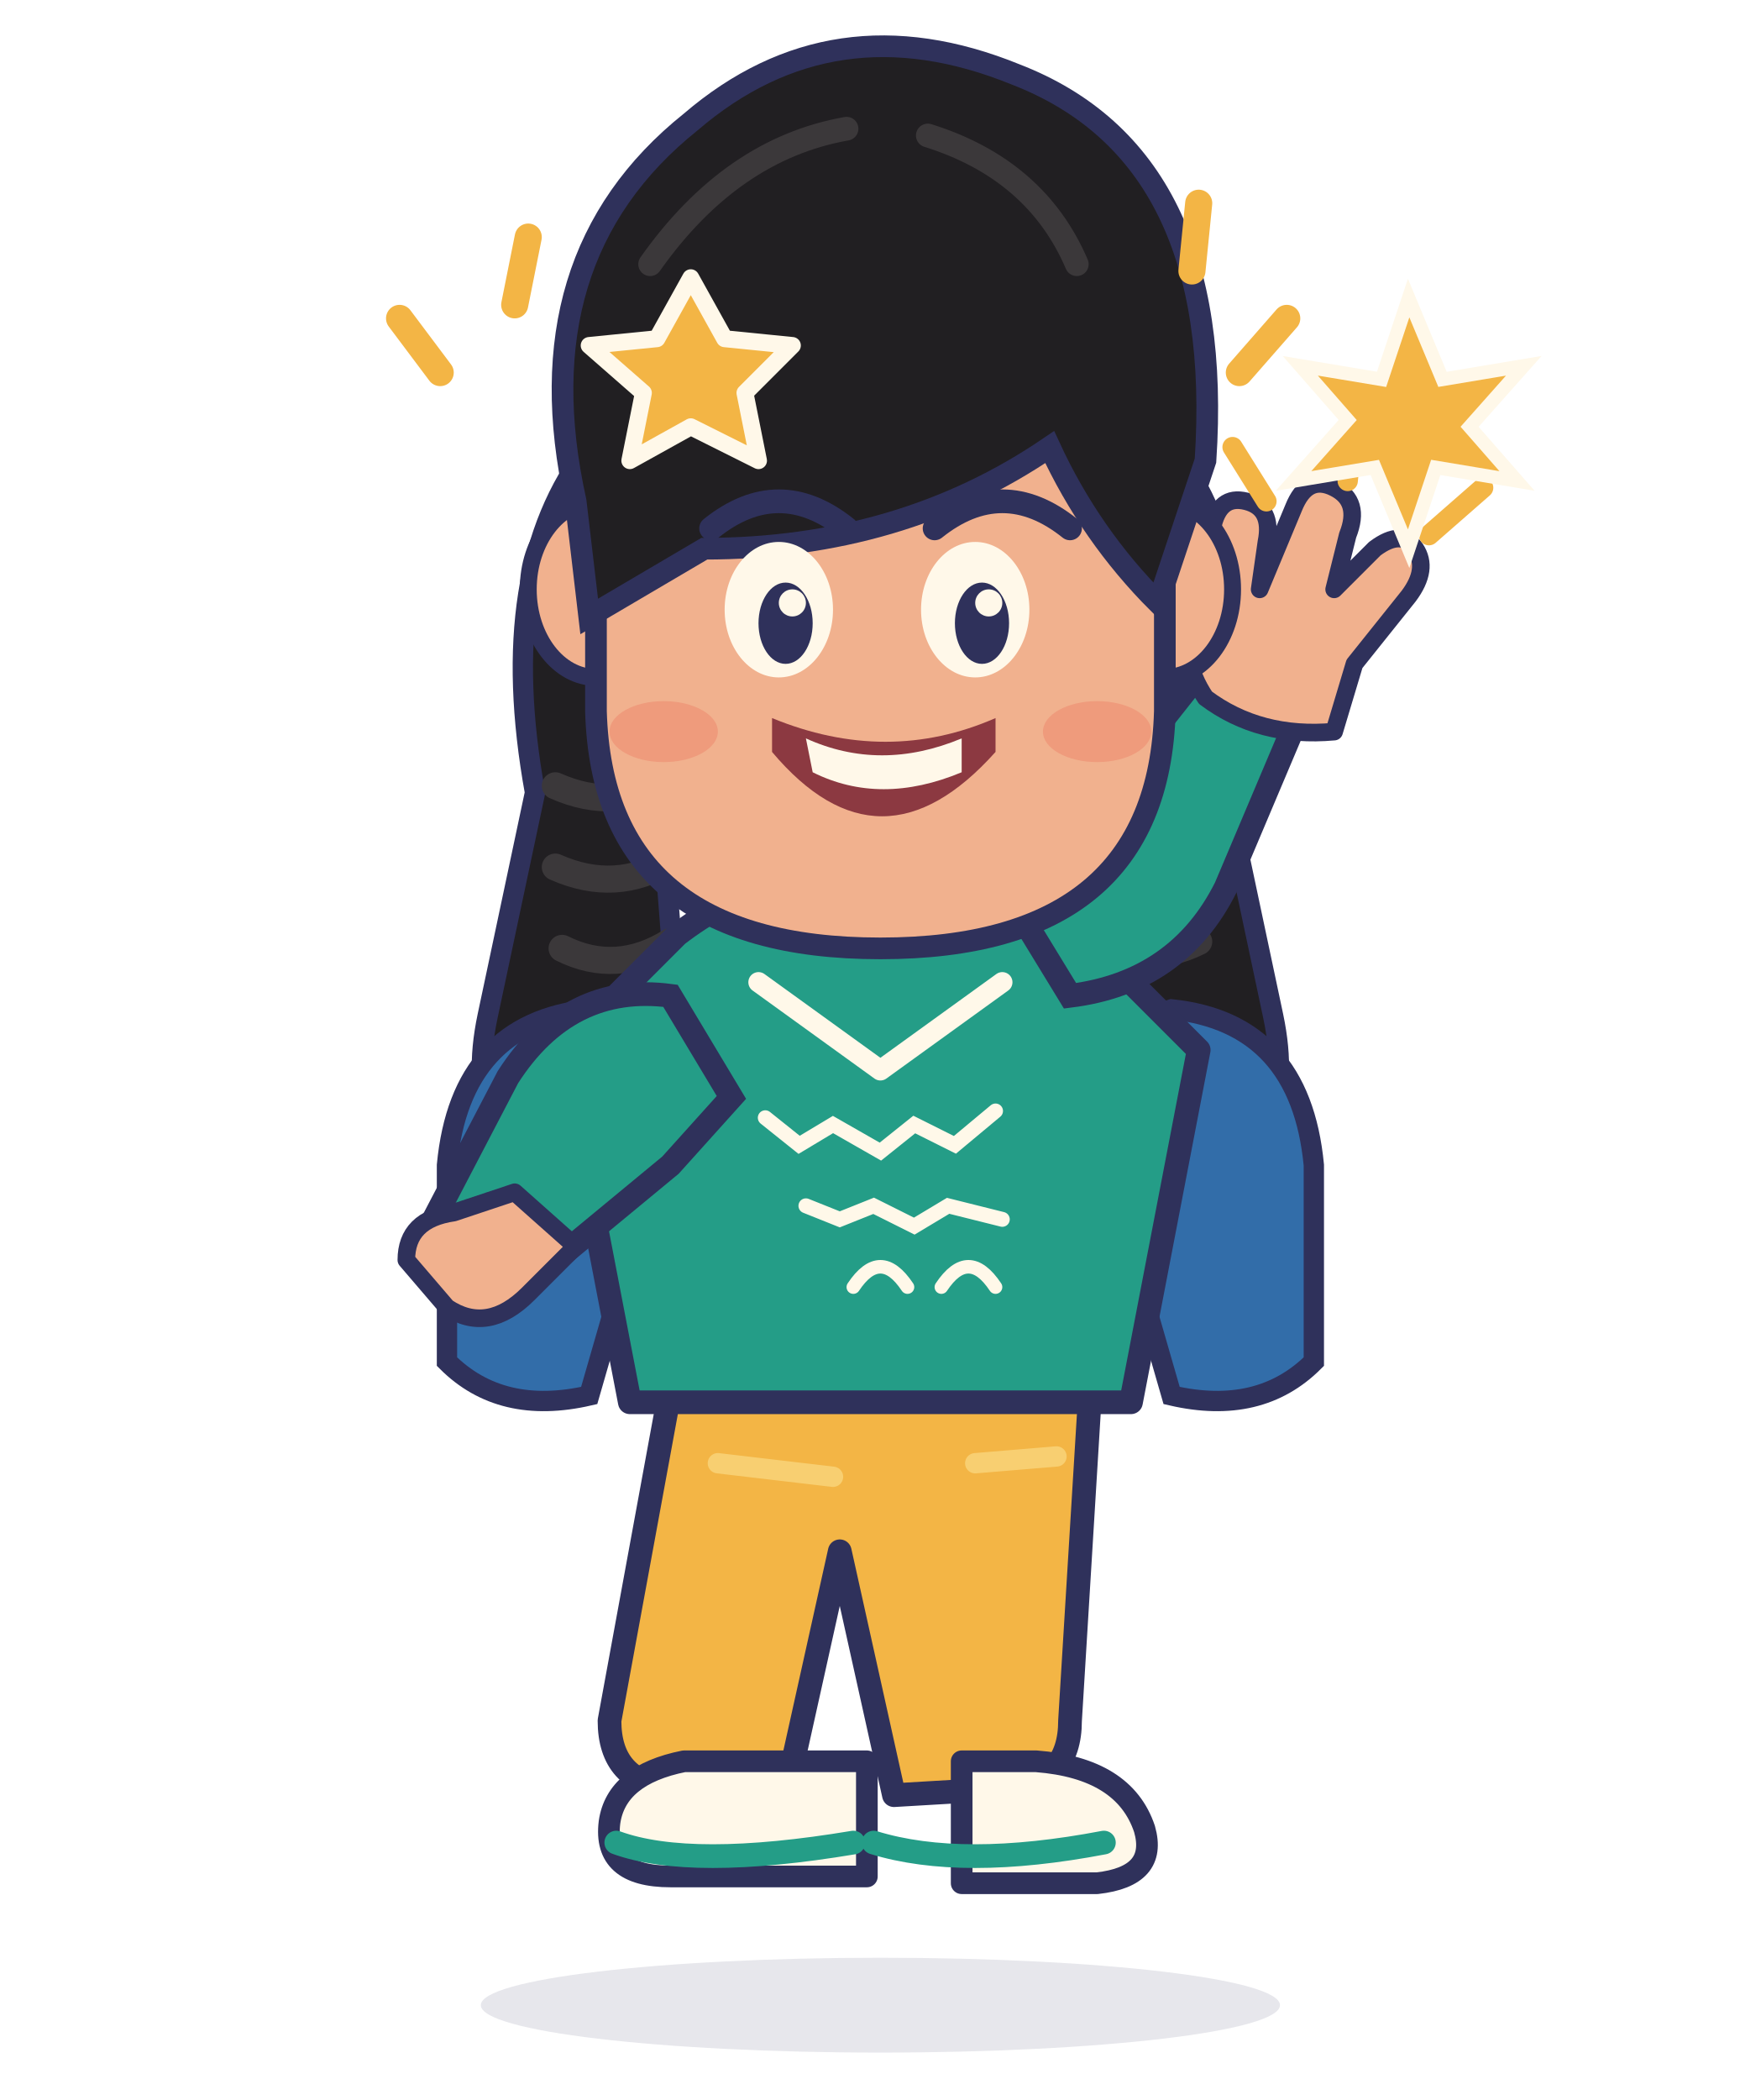
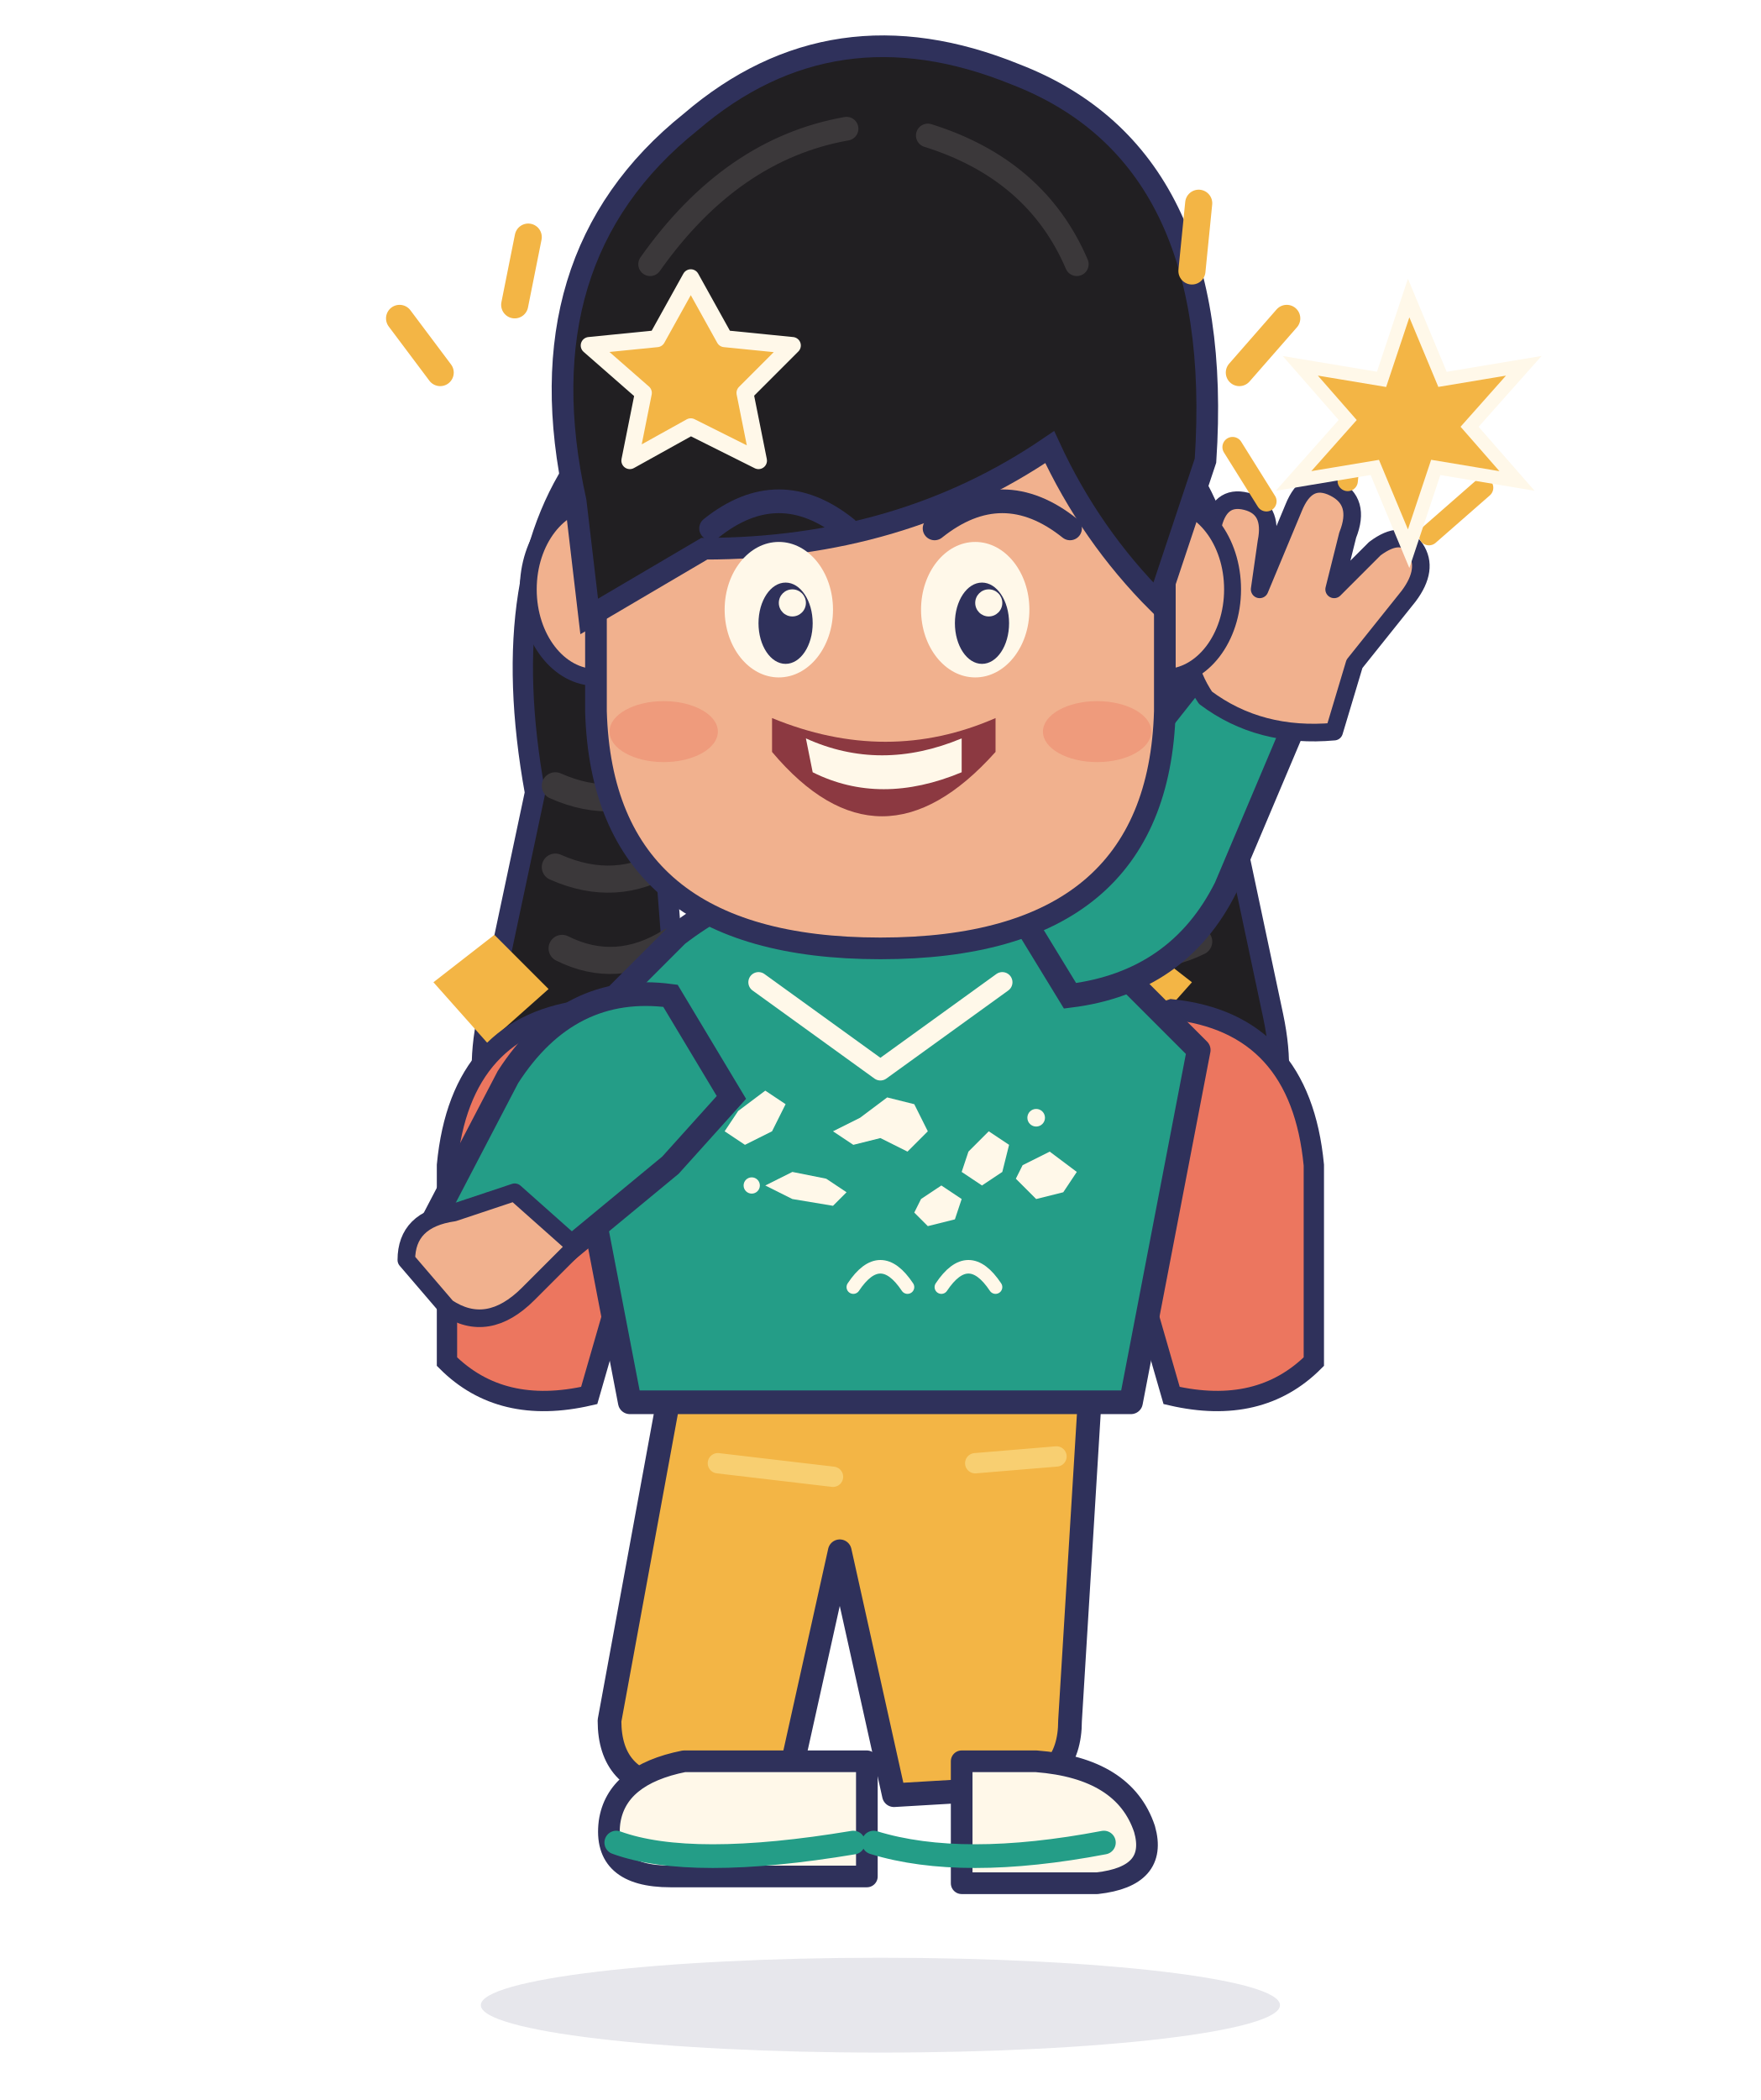
<svg xmlns="http://www.w3.org/2000/svg" viewBox="0 0 260 310" role="img" aria-label="Nara — celebrating / highfive">
  <ellipse cx="130" cy="296" rx="59" ry="7" fill="#2f315b" opacity=".12" />
  <path d="M87 66q-14 18-8 51l-7 33q-4 19 11 24 17-5 17-24l-3-39Zm86 0q14 18 8 51l7 33q4 19-11 24-17-5-17-24l3-39Z" fill="#211f22" stroke="#2f315b" stroke-width="3" />
+   <path d="m64 145 9-7 8 8-9 8Z" fill="#f3b545" />
+   <path d="m176 145-9-7-8 8 9 8Z" fill="#f3b545" />
  <path d="M82 116q9 4 17-1m-17 13q9 4 17-1m-16 13q8 4 16-1m79-24q-9 4-17-1m17 13q-9 4-17-1m16 13q-8 4-16-1" fill="none" stroke="#3b383a" stroke-width="4" stroke-linecap="round" />
-   <path d="M87 149q-19 2-21 23v29q8 8 21 5l15-52Zm86 0q19 2 21 23v29q-8 8-21 5l-15-52Z" fill="#326da9" stroke="#2f315b" stroke-width="3" />
+   <path d="M87 149q-19 2-21 23v29q8 8 21 5l15-52Zm86 0q19 2 21 23v29q-8 8-21 5l-15-52Z" fill="#ec765f" stroke="#2f315b" stroke-width="3" />
  <path d="M99 146q-8 17-5 43m67-43q8 17 5 43" fill="none" stroke="#ec765f" stroke-width="10" stroke-linecap="round" />
  <path d="M99 205h62l-3 49q0 9-9 10l-17 1-8-36-8 36-17-1q-9-1-9-10Z" fill="#f3b545" stroke="#2f315b" stroke-width="3.5" stroke-linejoin="round" />
  <path d="m106 216 17 2m21-2 12-1" fill="none" stroke="#f8cf71" stroke-width="3" stroke-linecap="round" />
  <path d="M111 260h17v17H99q-10 0-9-8 1-7 11-9Zm31 0h11q13 1 16 10 2 7-7 8h-20Z" fill="#fff8e9" stroke="#2f315b" stroke-width="3.2" stroke-linejoin="round" />
  <path d="M91 272q11 4 35 0m3 0q13 4 34 0" fill="none" stroke="#249d87" stroke-width="3.5" stroke-linecap="round" />
  <path d="M108 116h44v27q-3 13-22 13t-22-13Z" fill="#f1b18e" stroke="#2f315b" stroke-width="2.5" />
  <path d="M100 138q13-10 30-10t30 10l17 17-10 52H93l-10-52Z" fill="#249d87" stroke="#2f315b" stroke-width="3.5" stroke-linejoin="round" />
  <path d="m112 145 18 13 18-13" fill="none" stroke="#fff8e9" stroke-width="3" stroke-linecap="round" stroke-linejoin="round" />
-   <path d="m113 165 5 4 5-3 7 4 5-4 6 3 6-5m-28 14 5 2 5-2 6 3 5-3 8 2" fill="none" stroke="#fff8e9" stroke-width="2.2" stroke-linecap="round" />
+   <path d="m109 164 4-3 3 2-2 4-4 2-3-2Zm8 9 5 1 3 2-2 2-6-1-4-2Zm10-8 4-3 4 1 2 4-3 3-4-2-4 1-3-2Zm9 12 3-2 3 2-1 3-4 1-2-2Zm7-7 3-3 3 2-1 4-3 2-3-2Zm8 2 4-2 4 3-2 3-4 1-3-3Z" fill="#fff8e9" />
+   <circle cx="111" cy="175" r="1.2" fill="#fff8e9" />
+   <circle cx="153" cy="165" r="1.3" fill="#fff8e9" />
  <path d="M126 190q4-6 8 0m5 0q4-6 8 0" stroke="#fff8e9" stroke-width="2" fill="none" stroke-linecap="round" />
  <path d="M99 147q-15-2-24 12l-12 23 13 9 23-19 9-10Zm59 0q16-2 23-16l11-26-13-8-19 24-13 8Z" fill="#249d87" stroke="#2f315b" stroke-width="3.5" />
  <path d="M67 179q-7 1-7 7l6 7q6 4 12-2l7-7-9-8Zm111-76q-4-6-2-12l3-13q1-5 5-4 4 1 3 6l-1 7 5-12q2-5 6-3 4 2 2 7l-2 8 6-6q4-3 6 0 2 3-1 7l-8 10-3 10q-11 1-19-5Z" fill="#f1b18e" stroke="#2f315b" stroke-width="2.6" stroke-linejoin="round" />
  <path d="M187 74l-5-8m17 5 1-10m11 18 8-7" stroke="#f3b545" stroke-width="3" stroke-linecap="round" />
  <ellipse cx="88" cy="87" rx="10" ry="13" fill="#f1b18e" stroke="#2f315b" stroke-width="2.5" />
  <ellipse cx="172" cy="87" rx="10" ry="13" fill="#f1b18e" stroke="#2f315b" stroke-width="2.5" />
  <path d="M88 70q0-39 42-41 42 2 42 41v35q-1 35-42 35t-42-35Z" fill="#f1b18e" stroke="#2f315b" stroke-width="3.2" stroke-linejoin="round" />
  <path d="M85 74q-8-36 17-56 21-18 48-7 31 12 28 57l-7 21q-10-10-16-23-22 15-51 15L87 91Z" fill="#211f22" stroke="#2f315b" stroke-width="3.2" />
  <path d="M96 39q12-17 29-20m12 1q16 5 22 19" fill="none" stroke="#3b383a" stroke-width="3.5" stroke-linecap="round" />
  <path d="m102 41 5 9 10 1-7 7 2 10-10-5-9 5 2-10-8-7 10-1Z" fill="#f3b545" stroke="#fff8e9" stroke-width="2.5" stroke-linejoin="round" />
  <path d="M105 78q10-8 20 0m13 0q10-8 20 0" fill="none" stroke="#2f315b" stroke-width="3.5" stroke-linecap="round" />
  <ellipse cx="115" cy="90" rx="8" ry="10" fill="#fff8e9" />
  <ellipse cx="144" cy="90" rx="8" ry="10" fill="#fff8e9" />
  <ellipse cx="116" cy="92" rx="4" ry="6" fill="#2f315b" />
  <ellipse cx="145" cy="92" rx="4" ry="6" fill="#2f315b" />
  <circle cx="117" cy="89" r="2" fill="#fff8e9" />
  <circle cx="146" cy="89" r="2" fill="#fff8e9" />
  <ellipse cx="98" cy="108" rx="8" ry="4.5" fill="#ec765f" opacity=".38" />
  <ellipse cx="162" cy="108" rx="8" ry="4.5" fill="#ec765f" opacity=".38" />
  <path d="M114 111q16 19 33 0v-5q-16 7-33 0Z" fill="#8c3941" />
  <path d="M119 109q11 5 23 0v5q-12 5-22 0Z" fill="#fff8e9" />
  <path d="M65 55l-6-8m17-2 2-10m105 20 7-8m-14-7 1-10" stroke="#f3b545" stroke-width="4" stroke-linecap="round" />
  <path d="M204 56l4-12 5 12 12-2-8 9 7 8-12-2-4 12-5-12-12 2 8-9-7-8Z" fill="#f3b545" stroke="#fff8e9" stroke-width="2" />
</svg>
